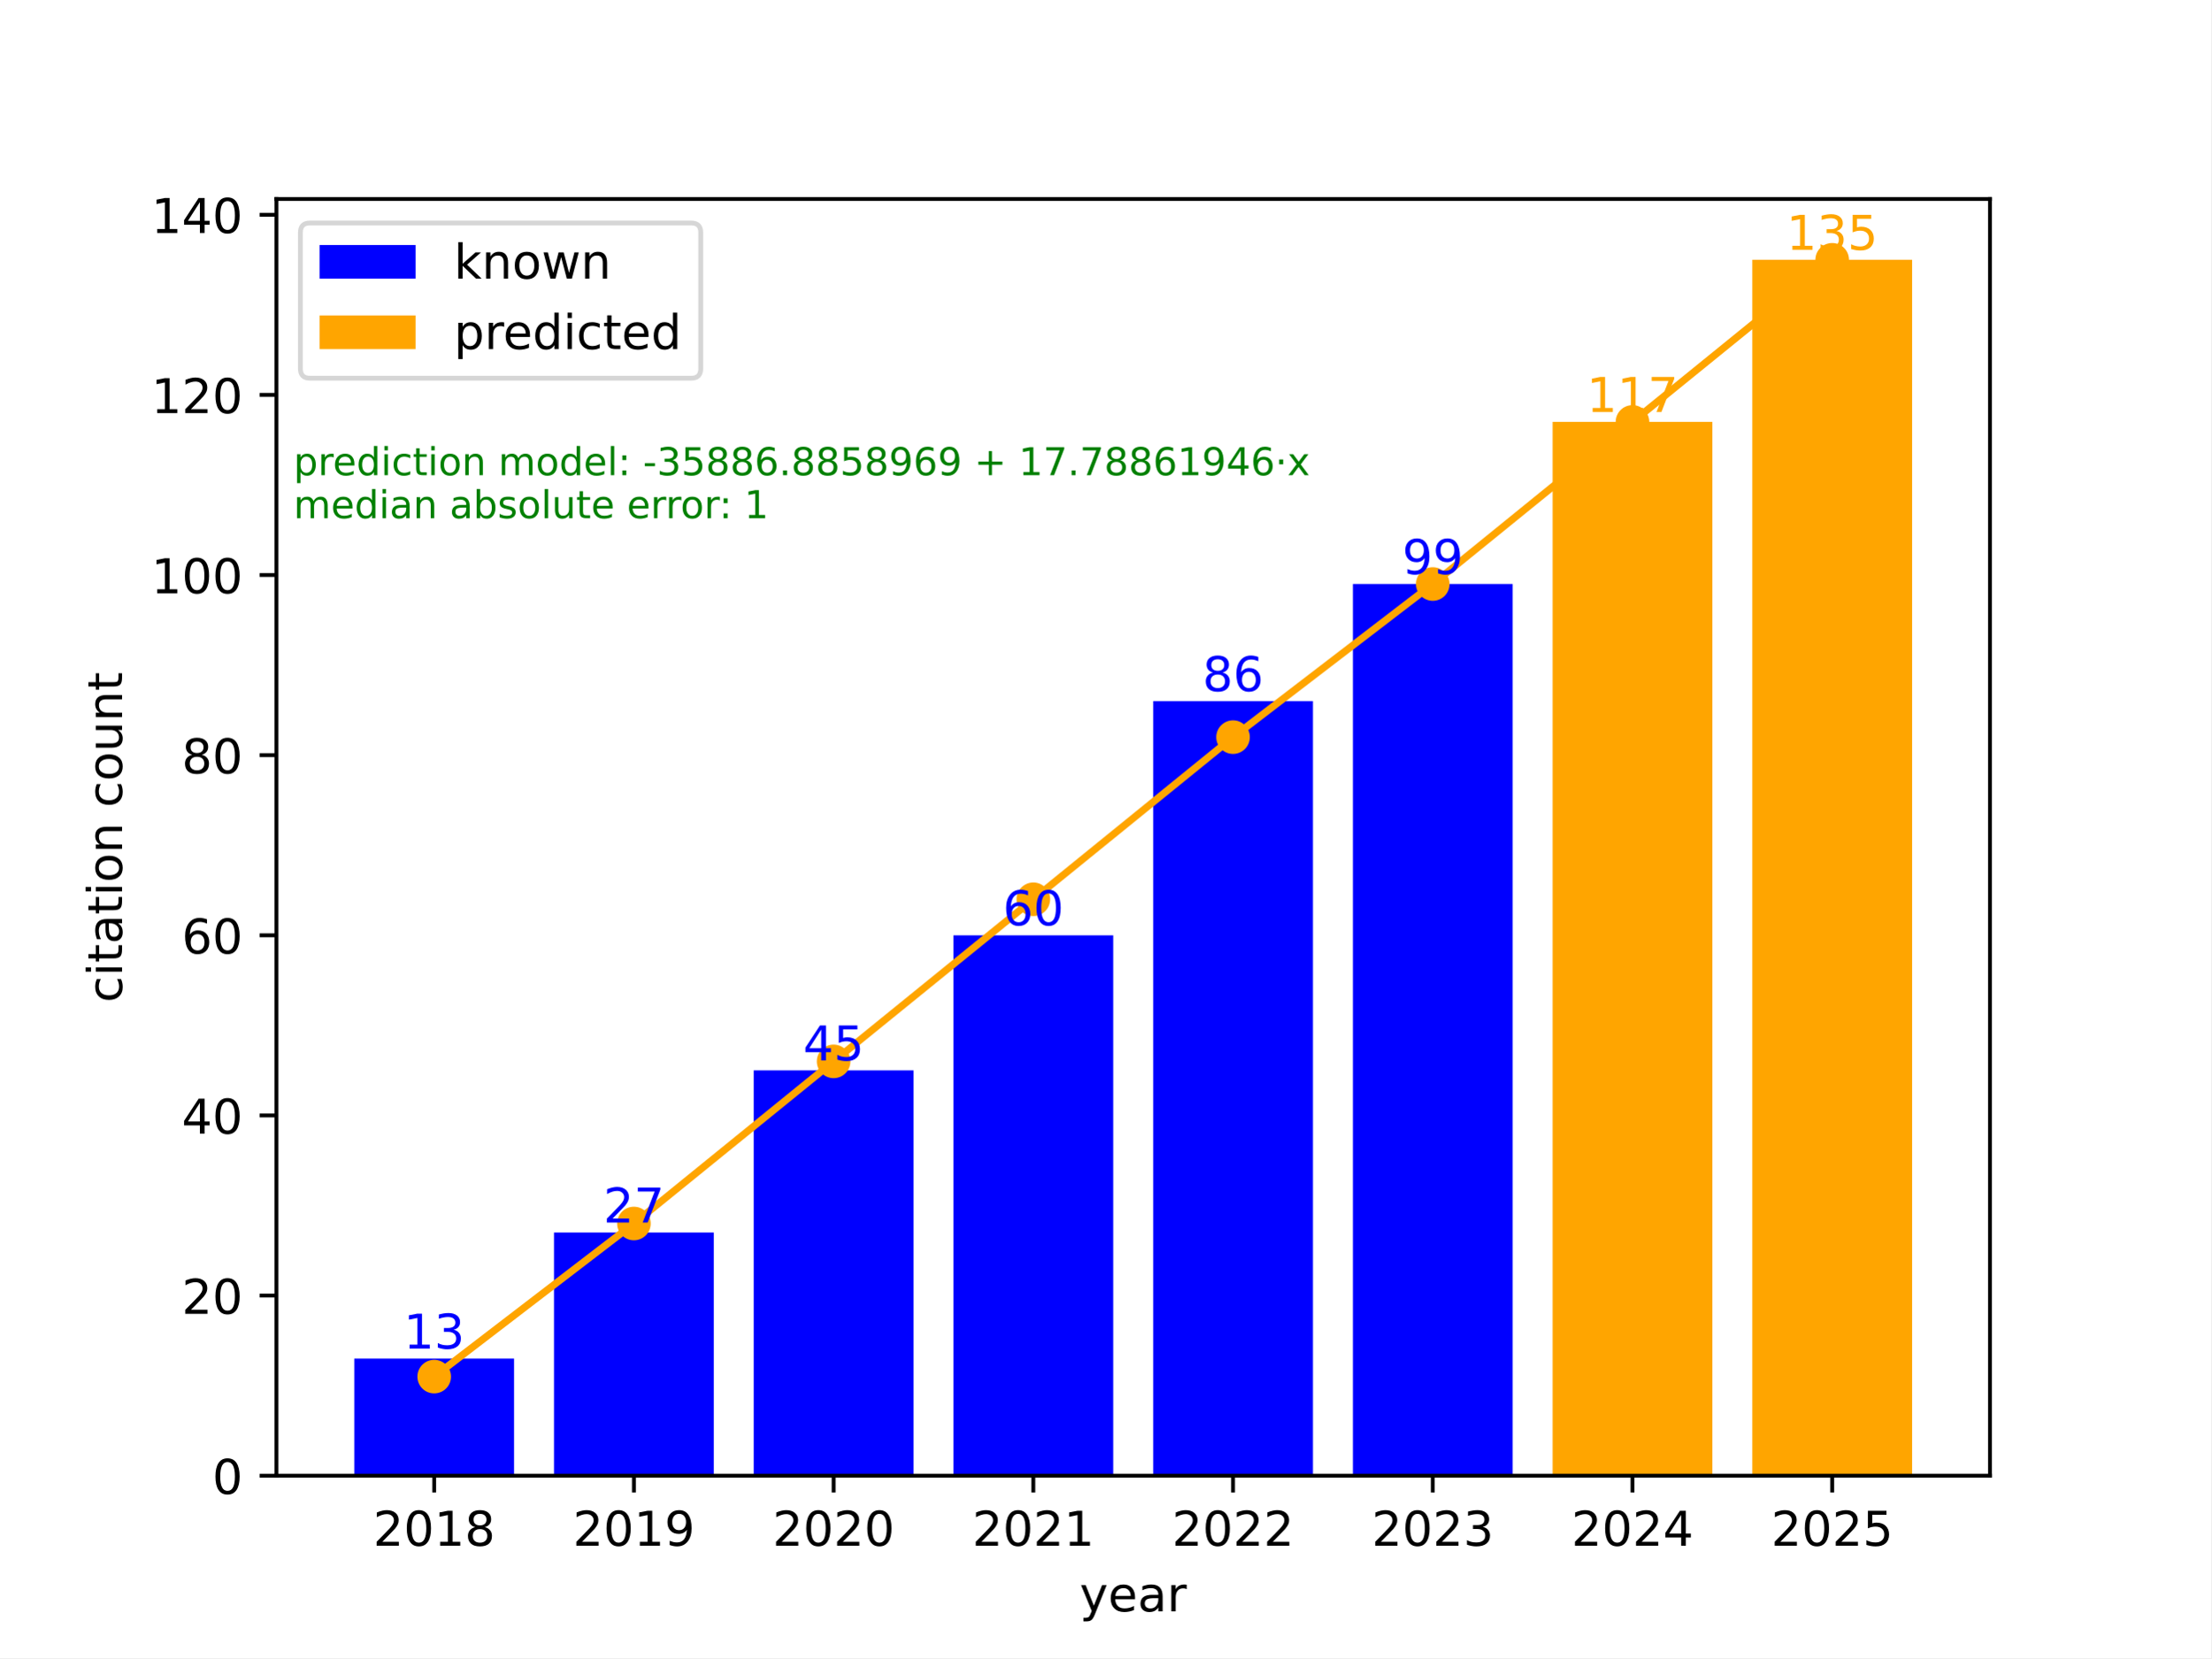
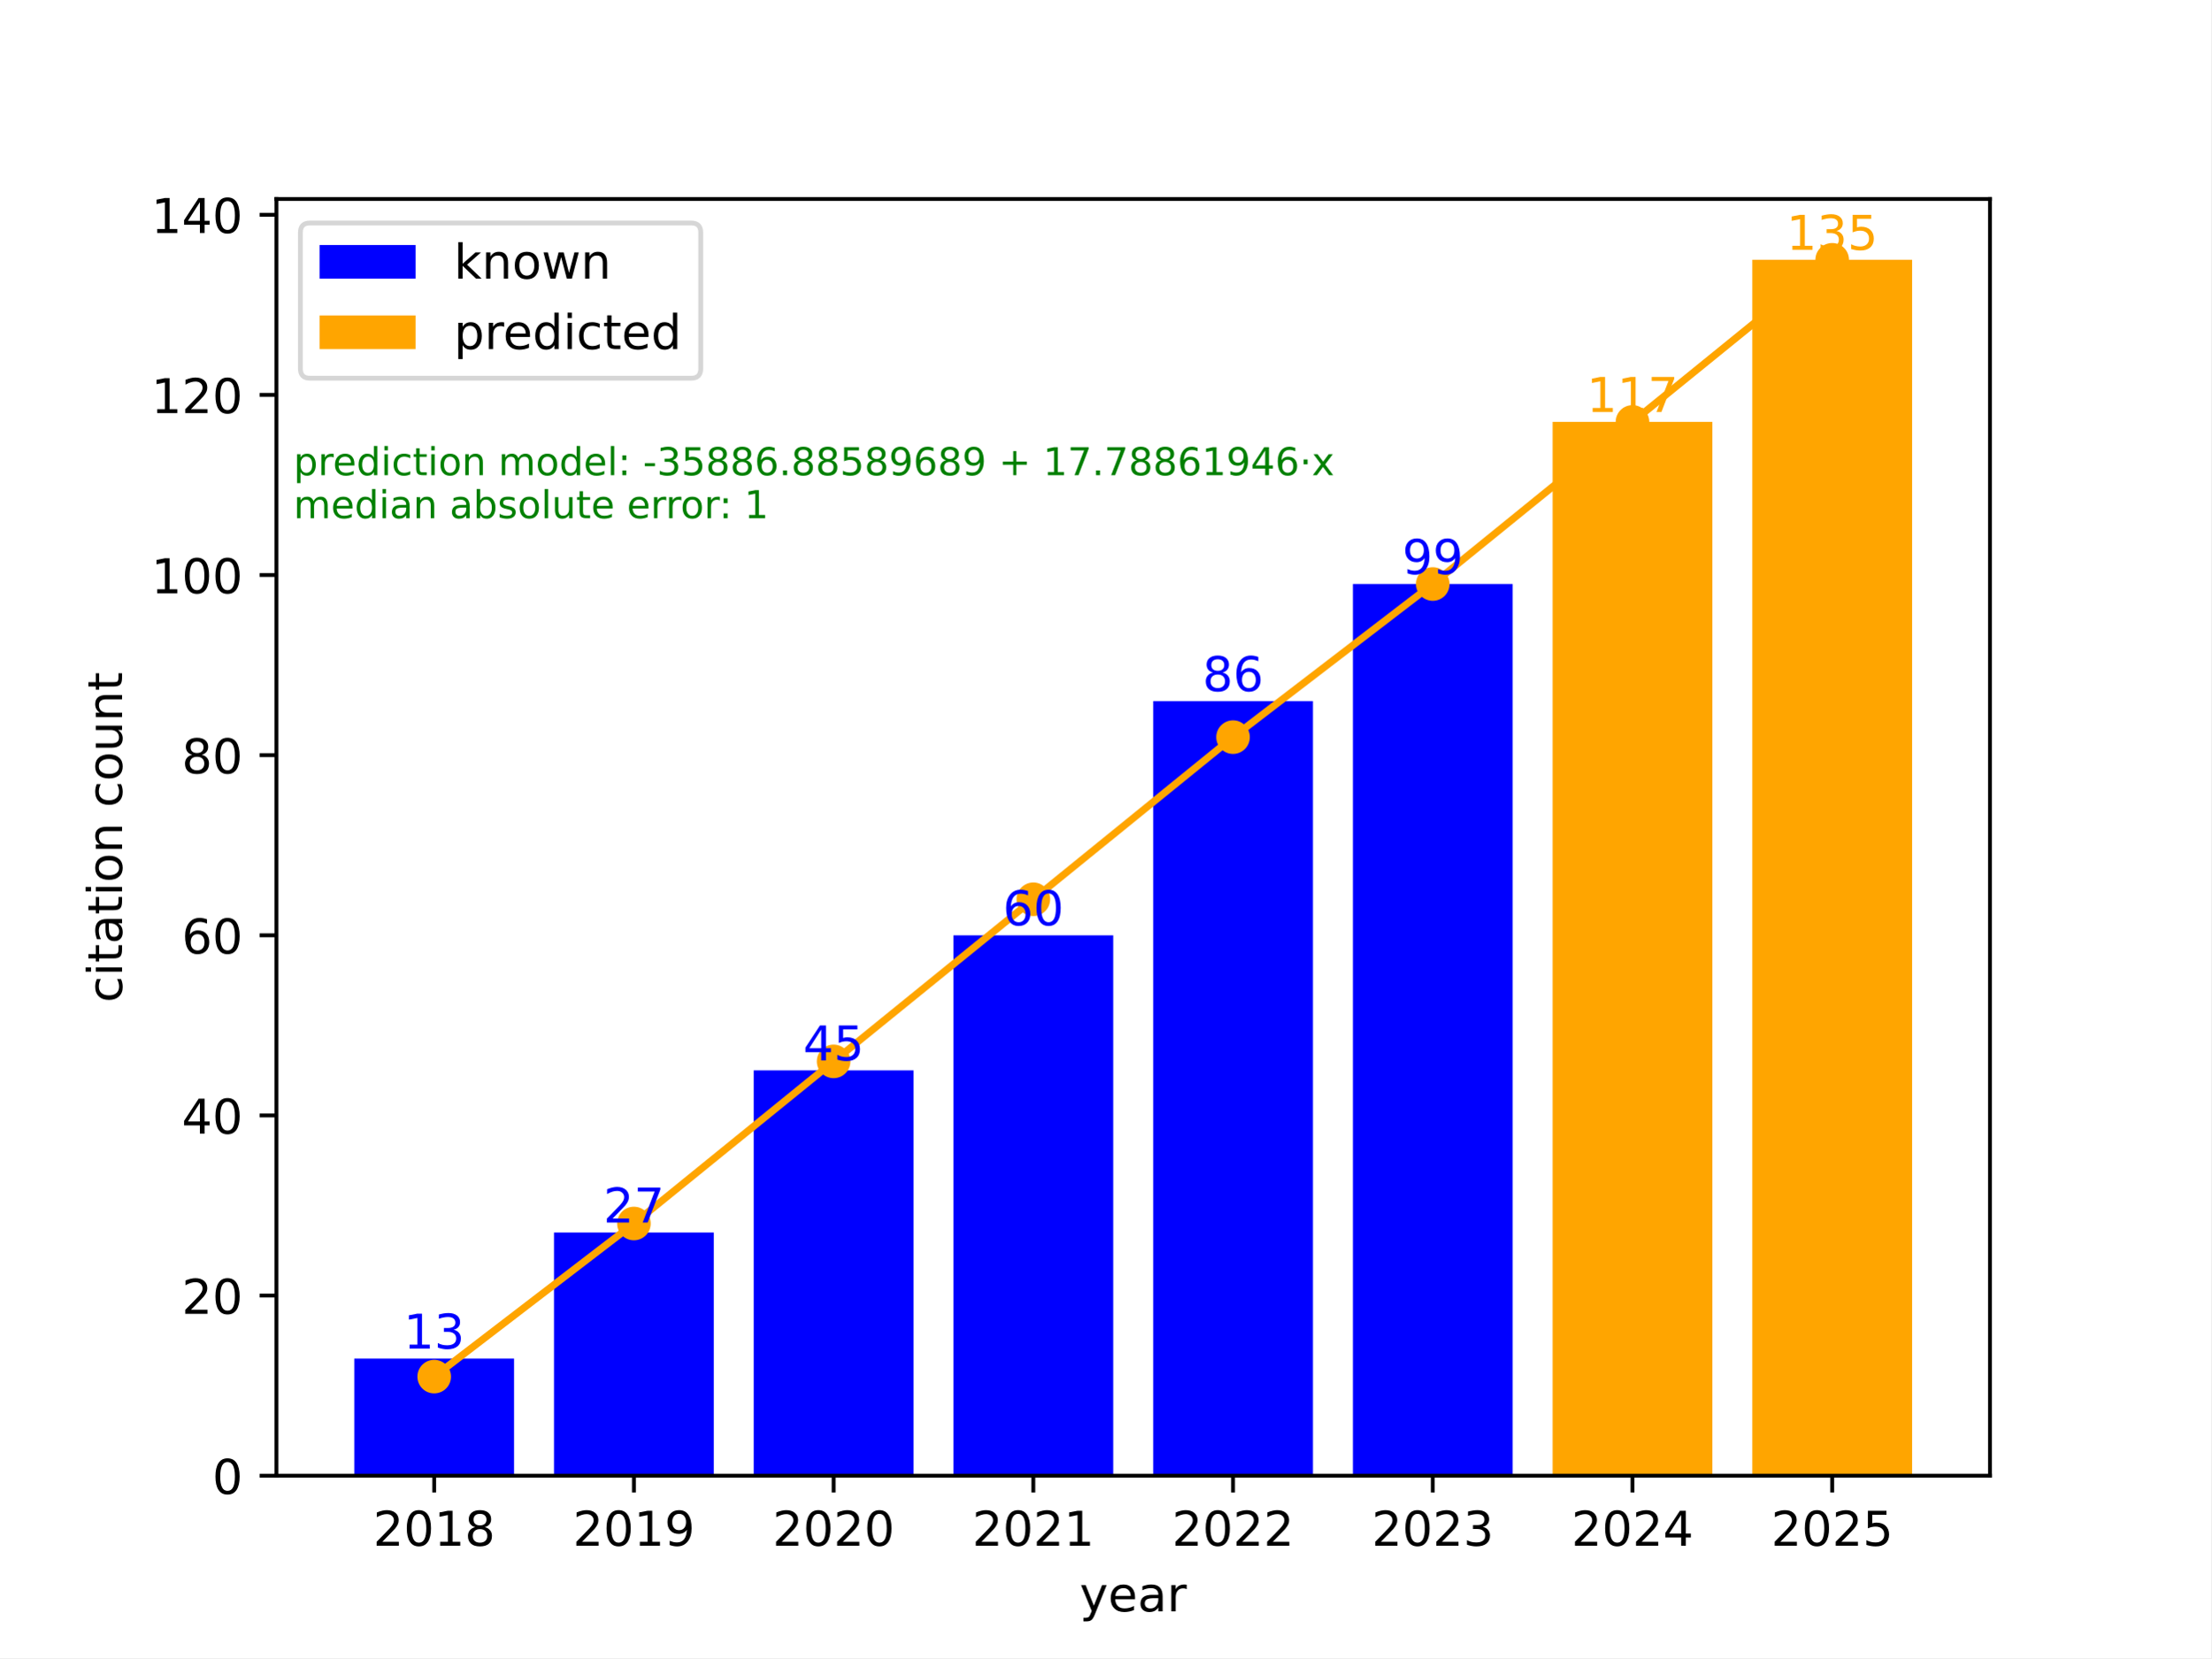
<svg xmlns="http://www.w3.org/2000/svg" xmlns:xlink="http://www.w3.org/1999/xlink" width="460.8pt" height="345.6pt" viewBox="0 0 460.8 345.6" version="1.1">
  <defs>
    <style type="text/css">*{stroke-linejoin: round; stroke-linecap: butt}</style>
  </defs>
  <g id="figure_1">
    <g id="patch_1">
      <path d="M 0 345.6  L 460.8 345.6  L 460.8 0  L 0 0  z " style="fill: #ffffff" />
    </g>
    <g id="axes_1">
      <g id="patch_2">
        <path d="M 57.6 307.584  L 414.72 307.584  L 414.72 41.472  L 57.6 41.472  z " style="fill: #ffffff" />
      </g>
      <g id="patch_3">
-         <path d="M 73.833 307.584  L 107.131 307.584  L 107.131 283.179  L 73.833 283.179  z " clip-path="url(#pc1437ecf73)" style="fill: #0000ff" />
+         <path d="M 73.833 307.584  L 107.131 307.584  L 107.131 283.179  L 73.833 283.179  z " clip-path="url(#p3127edd477)" style="fill: #0000ff" />
      </g>
      <g id="patch_4">
-         <path d="M 115.455 307.584  L 148.753 307.584  L 148.753 256.896  L 115.455 256.896  z " clip-path="url(#pc1437ecf73)" style="fill: #0000ff" />
+         <path d="M 115.455 307.584  L 148.753 307.584  L 148.753 256.896  L 115.455 256.896  z " clip-path="url(#p3127edd477)" style="fill: #0000ff" />
      </g>
      <g id="patch_5">
-         <path d="M 157.077 307.584  L 190.375 307.584  L 190.375 223.104  L 157.077 223.104  z " clip-path="url(#pc1437ecf73)" style="fill: #0000ff" />
+         <path d="M 157.077 307.584  L 190.375 307.584  L 190.375 223.104  L 157.077 223.104  z " clip-path="url(#p3127edd477)" style="fill: #0000ff" />
      </g>
      <g id="patch_6">
-         <path d="M 198.7 307.584  L 231.998 307.584  L 231.998 194.944  L 198.7 194.944  z " clip-path="url(#pc1437ecf73)" style="fill: #0000ff" />
+         <path d="M 198.7 307.584  L 231.998 307.584  L 231.998 194.944  L 198.7 194.944  z " clip-path="url(#p3127edd477)" style="fill: #0000ff" />
      </g>
      <g id="patch_7">
-         <path d="M 240.322 307.584  L 273.62 307.584  L 273.62 146.133  L 240.322 146.133  z " clip-path="url(#pc1437ecf73)" style="fill: #0000ff" />
+         <path d="M 240.322 307.584  L 273.62 307.584  L 273.62 146.133  L 240.322 146.133  z " clip-path="url(#p3127edd477)" style="fill: #0000ff" />
      </g>
      <g id="patch_8">
-         <path d="M 281.945 307.584  L 315.243 307.584  L 315.243 121.728  L 281.945 121.728  z " clip-path="url(#pc1437ecf73)" style="fill: #0000ff" />
+         <path d="M 281.945 307.584  L 315.243 307.584  L 315.243 121.728  L 281.945 121.728  z " clip-path="url(#p3127edd477)" style="fill: #0000ff" />
      </g>
      <g id="patch_9">
-         <path d="M 323.567 307.584  L 356.865 307.584  L 356.865 87.936  L 323.567 87.936  z " clip-path="url(#pc1437ecf73)" style="fill: #ffa500" />
+         <path d="M 323.567 307.584  L 356.865 307.584  L 356.865 87.936  L 323.567 87.936  z " clip-path="url(#p3127edd477)" style="fill: #ffa500" />
      </g>
      <g id="patch_10">
-         <path d="M 365.189 307.584  L 398.487 307.584  L 398.487 54.144  L 365.189 54.144  z " clip-path="url(#pc1437ecf73)" style="fill: #ffa500" />
+         <path d="M 365.189 307.584  L 398.487 307.584  L 398.487 54.144  L 365.189 54.144  z " clip-path="url(#p3127edd477)" style="fill: #ffa500" />
      </g>
      <g id="PathCollection_1">
        <defs>
-           <path id="mc1bac08d4f" d="M 0 3  C 0.796 3 1.559 2.684 2.121 2.121  C 2.684 1.559 3 0.796 3 0  C 3 -0.796 2.684 -1.559 2.121 -2.121  C 1.559 -2.684 0.796 -3 0 -3  C -0.796 -3 -1.559 -2.684 -2.121 -2.121  C -2.684 -1.559 -3 -0.796 -3 0  C -3 0.796 -2.684 1.559 -2.121 2.121  C -1.559 2.684 -0.796 3 0 3  z " style="stroke: #ffa500" />
+           <path id="mc8c88e2c5f" d="M 0 3  C 0.796 3 1.559 2.684 2.121 2.121  C 2.684 1.559 3 0.796 3 0  C 3 -0.796 2.684 -1.559 2.121 -2.121  C 1.559 -2.684 0.796 -3 0 -3  C -0.796 -3 -1.559 -2.684 -2.121 -2.121  C -2.684 -1.559 -3 -0.796 -3 0  C -3 0.796 -2.684 1.559 -2.121 2.121  C -1.559 2.684 -0.796 3 0 3  z " style="stroke: #ffa500" />
        </defs>
-         <g clip-path="url(#pc1437ecf73)">
-           <use xlink:href="#mc1bac08d4f" x="90.482" y="286.933" style="fill: #ffa500; stroke: #ffa500" />
-           <use xlink:href="#mc1bac08d4f" x="132.104" y="255.019" style="fill: #ffa500; stroke: #ffa500" />
-           <use xlink:href="#mc1bac08d4f" x="173.726" y="221.227" style="fill: #ffa500; stroke: #ffa500" />
-           <use xlink:href="#mc1bac08d4f" x="215.349" y="187.435" style="fill: #ffa500; stroke: #ffa500" />
-           <use xlink:href="#mc1bac08d4f" x="256.971" y="153.643" style="fill: #ffa500; stroke: #ffa500" />
-           <use xlink:href="#mc1bac08d4f" x="298.594" y="121.728" style="fill: #ffa500; stroke: #ffa500" />
-           <use xlink:href="#mc1bac08d4f" x="340.216" y="87.936" style="fill: #ffa500; stroke: #ffa500" />
-           <use xlink:href="#mc1bac08d4f" x="381.838" y="54.144" style="fill: #ffa500; stroke: #ffa500" />
+         <g clip-path="url(#p3127edd477)">
+           <use xlink:href="#mc8c88e2c5f" x="90.482" y="286.933" style="fill: #ffa500; stroke: #ffa500" />
+           <use xlink:href="#mc8c88e2c5f" x="132.104" y="255.019" style="fill: #ffa500; stroke: #ffa500" />
+           <use xlink:href="#mc8c88e2c5f" x="173.726" y="221.227" style="fill: #ffa500; stroke: #ffa500" />
+           <use xlink:href="#mc8c88e2c5f" x="215.349" y="187.435" style="fill: #ffa500; stroke: #ffa500" />
+           <use xlink:href="#mc8c88e2c5f" x="256.971" y="153.643" style="fill: #ffa500; stroke: #ffa500" />
+           <use xlink:href="#mc8c88e2c5f" x="298.594" y="121.728" style="fill: #ffa500; stroke: #ffa500" />
+           <use xlink:href="#mc8c88e2c5f" x="340.216" y="87.936" style="fill: #ffa500; stroke: #ffa500" />
+           <use xlink:href="#mc8c88e2c5f" x="381.838" y="54.144" style="fill: #ffa500; stroke: #ffa500" />
        </g>
      </g>
      <g id="matplotlib.axis_1">
        <g id="xtick_1">
          <g id="line2d_1">
            <defs>
-               <path id="m3c9d5cdc3a" d="M 0 0  L 0 3.5  " style="stroke: #000000; stroke-width: 0.8" />
+               <path id="m59a8bdd8d1" d="M 0 0  L 0 3.5  " style="stroke: #000000; stroke-width: 0.8" />
            </defs>
            <g>
-               <use xlink:href="#m3c9d5cdc3a" x="90.482" y="307.584" style="stroke: #000000; stroke-width: 0.8" />
+               <use xlink:href="#m59a8bdd8d1" x="90.482" y="307.584" style="stroke: #000000; stroke-width: 0.8" />
            </g>
          </g>
          <g id="text_1">
            <g transform="translate(77.75668 322.1824) scale(0.1 -0.1)">
              <defs>
                <path id="DejaVuSans-32" d="M 1228 531  L 3431 531  L 3431 0  L 469 0  L 469 531  Q 828 903 1448 1529  Q 2069 2156 2228 2338  Q 2531 2678 2651 2914  Q 2772 3150 2772 3378  Q 2772 3750 2511 3984  Q 2250 4219 1831 4219  Q 1534 4219 1204 4116  Q 875 4013 500 3803  L 500 4441  Q 881 4594 1212 4672  Q 1544 4750 1819 4750  Q 2544 4750 2975 4387  Q 3406 4025 3406 3419  Q 3406 3131 3298 2873  Q 3191 2616 2906 2266  Q 2828 2175 2409 1742  Q 1991 1309 1228 531  z " transform="scale(0.015625)" />
                <path id="DejaVuSans-30" d="M 2034 4250  Q 1547 4250 1301 3770  Q 1056 3291 1056 2328  Q 1056 1369 1301 889  Q 1547 409 2034 409  Q 2525 409 2770 889  Q 3016 1369 3016 2328  Q 3016 3291 2770 3770  Q 2525 4250 2034 4250  z M 2034 4750  Q 2819 4750 3233 4129  Q 3647 3509 3647 2328  Q 3647 1150 3233 529  Q 2819 -91 2034 -91  Q 1250 -91 836 529  Q 422 1150 422 2328  Q 422 3509 836 4129  Q 1250 4750 2034 4750  z " transform="scale(0.015625)" />
                <path id="DejaVuSans-31" d="M 794 531  L 1825 531  L 1825 4091  L 703 3866  L 703 4441  L 1819 4666  L 2450 4666  L 2450 531  L 3481 531  L 3481 0  L 794 0  L 794 531  z " transform="scale(0.015625)" />
                <path id="DejaVuSans-38" d="M 2034 2216  Q 1584 2216 1326 1975  Q 1069 1734 1069 1313  Q 1069 891 1326 650  Q 1584 409 2034 409  Q 2484 409 2743 651  Q 3003 894 3003 1313  Q 3003 1734 2745 1975  Q 2488 2216 2034 2216  z M 1403 2484  Q 997 2584 770 2862  Q 544 3141 544 3541  Q 544 4100 942 4425  Q 1341 4750 2034 4750  Q 2731 4750 3128 4425  Q 3525 4100 3525 3541  Q 3525 3141 3298 2862  Q 3072 2584 2669 2484  Q 3125 2378 3379 2068  Q 3634 1759 3634 1313  Q 3634 634 3220 271  Q 2806 -91 2034 -91  Q 1263 -91 848 271  Q 434 634 434 1313  Q 434 1759 690 2068  Q 947 2378 1403 2484  z M 1172 3481  Q 1172 3119 1398 2916  Q 1625 2713 2034 2713  Q 2441 2713 2670 2916  Q 2900 3119 2900 3481  Q 2900 3844 2670 4047  Q 2441 4250 2034 4250  Q 1625 4250 1398 4047  Q 1172 3844 1172 3481  z " transform="scale(0.015625)" />
              </defs>
              <use xlink:href="#DejaVuSans-32" />
              <use xlink:href="#DejaVuSans-30" x="63.623" />
              <use xlink:href="#DejaVuSans-31" x="127.246" />
              <use xlink:href="#DejaVuSans-38" x="190.869" />
            </g>
          </g>
        </g>
        <g id="xtick_2">
          <g id="line2d_2">
            <g>
-               <use xlink:href="#m3c9d5cdc3a" x="132.104" y="307.584" style="stroke: #000000; stroke-width: 0.8" />
+               <use xlink:href="#m59a8bdd8d1" x="132.104" y="307.584" style="stroke: #000000; stroke-width: 0.8" />
            </g>
          </g>
          <g id="text_2">
            <g transform="translate(119.3791 322.1824) scale(0.1 -0.1)">
              <defs>
                <path id="DejaVuSans-39" d="M 703 97  L 703 672  Q 941 559 1184 500  Q 1428 441 1663 441  Q 2288 441 2617 861  Q 2947 1281 2994 2138  Q 2813 1869 2534 1725  Q 2256 1581 1919 1581  Q 1219 1581 811 2004  Q 403 2428 403 3163  Q 403 3881 828 4315  Q 1253 4750 1959 4750  Q 2769 4750 3195 4129  Q 3622 3509 3622 2328  Q 3622 1225 3098 567  Q 2575 -91 1691 -91  Q 1453 -91 1209 -44  Q 966 3 703 97  z M 1959 2075  Q 2384 2075 2632 2365  Q 2881 2656 2881 3163  Q 2881 3666 2632 3958  Q 2384 4250 1959 4250  Q 1534 4250 1286 3958  Q 1038 3666 1038 3163  Q 1038 2656 1286 2365  Q 1534 2075 1959 2075  z " transform="scale(0.015625)" />
              </defs>
              <use xlink:href="#DejaVuSans-32" />
              <use xlink:href="#DejaVuSans-30" x="63.623" />
              <use xlink:href="#DejaVuSans-31" x="127.246" />
              <use xlink:href="#DejaVuSans-39" x="190.869" />
            </g>
          </g>
        </g>
        <g id="xtick_3">
          <g id="line2d_3">
            <g>
-               <use xlink:href="#m3c9d5cdc3a" x="173.726" y="307.584" style="stroke: #000000; stroke-width: 0.8" />
+               <use xlink:href="#m59a8bdd8d1" x="173.726" y="307.584" style="stroke: #000000; stroke-width: 0.8" />
            </g>
          </g>
          <g id="text_3">
            <g transform="translate(161.0014 322.1824) scale(0.1 -0.1)">
              <use xlink:href="#DejaVuSans-32" />
              <use xlink:href="#DejaVuSans-30" x="63.623" />
              <use xlink:href="#DejaVuSans-32" x="127.246" />
              <use xlink:href="#DejaVuSans-30" x="190.869" />
            </g>
          </g>
        </g>
        <g id="xtick_4">
          <g id="line2d_4">
            <g>
-               <use xlink:href="#m3c9d5cdc3a" x="215.349" y="307.584" style="stroke: #000000; stroke-width: 0.8" />
+               <use xlink:href="#m59a8bdd8d1" x="215.349" y="307.584" style="stroke: #000000; stroke-width: 0.8" />
            </g>
          </g>
          <g id="text_4">
            <g transform="translate(202.6238 322.1824) scale(0.1 -0.1)">
              <use xlink:href="#DejaVuSans-32" />
              <use xlink:href="#DejaVuSans-30" x="63.623" />
              <use xlink:href="#DejaVuSans-32" x="127.246" />
              <use xlink:href="#DejaVuSans-31" x="190.869" />
            </g>
          </g>
        </g>
        <g id="xtick_5">
          <g id="line2d_5">
            <g>
-               <use xlink:href="#m3c9d5cdc3a" x="256.971" y="307.584" style="stroke: #000000; stroke-width: 0.8" />
+               <use xlink:href="#m59a8bdd8d1" x="256.971" y="307.584" style="stroke: #000000; stroke-width: 0.8" />
            </g>
          </g>
          <g id="text_5">
            <g transform="translate(244.2462 322.1824) scale(0.1 -0.1)">
              <use xlink:href="#DejaVuSans-32" />
              <use xlink:href="#DejaVuSans-30" x="63.623" />
              <use xlink:href="#DejaVuSans-32" x="127.246" />
              <use xlink:href="#DejaVuSans-32" x="190.869" />
            </g>
          </g>
        </g>
        <g id="xtick_6">
          <g id="line2d_6">
            <g>
-               <use xlink:href="#m3c9d5cdc3a" x="298.594" y="307.584" style="stroke: #000000; stroke-width: 0.8" />
+               <use xlink:href="#m59a8bdd8d1" x="298.594" y="307.584" style="stroke: #000000; stroke-width: 0.8" />
            </g>
          </g>
          <g id="text_6">
            <g transform="translate(285.8686 322.1824) scale(0.1 -0.1)">
              <defs>
                <path id="DejaVuSans-33" d="M 2597 2516  Q 3050 2419 3304 2112  Q 3559 1806 3559 1356  Q 3559 666 3084 287  Q 2609 -91 1734 -91  Q 1441 -91 1130 -33  Q 819 25 488 141  L 488 750  Q 750 597 1062 519  Q 1375 441 1716 441  Q 2309 441 2620 675  Q 2931 909 2931 1356  Q 2931 1769 2642 2001  Q 2353 2234 1838 2234  L 1294 2234  L 1294 2753  L 1863 2753  Q 2328 2753 2575 2939  Q 2822 3125 2822 3475  Q 2822 3834 2567 4026  Q 2313 4219 1838 4219  Q 1578 4219 1281 4162  Q 984 4106 628 3988  L 628 4550  Q 988 4650 1302 4700  Q 1616 4750 1894 4750  Q 2613 4750 3031 4423  Q 3450 4097 3450 3541  Q 3450 3153 3228 2886  Q 3006 2619 2597 2516  z " transform="scale(0.015625)" />
              </defs>
              <use xlink:href="#DejaVuSans-32" />
              <use xlink:href="#DejaVuSans-30" x="63.623" />
              <use xlink:href="#DejaVuSans-32" x="127.246" />
              <use xlink:href="#DejaVuSans-33" x="190.869" />
            </g>
          </g>
        </g>
        <g id="xtick_7">
          <g id="line2d_7">
            <g>
-               <use xlink:href="#m3c9d5cdc3a" x="340.216" y="307.584" style="stroke: #000000; stroke-width: 0.8" />
+               <use xlink:href="#m59a8bdd8d1" x="340.216" y="307.584" style="stroke: #000000; stroke-width: 0.8" />
            </g>
          </g>
          <g id="text_7">
            <g transform="translate(327.4909 322.1824) scale(0.1 -0.1)">
              <defs>
                <path id="DejaVuSans-34" d="M 2419 4116  L 825 1625  L 2419 1625  L 2419 4116  z M 2253 4666  L 3047 4666  L 3047 1625  L 3713 1625  L 3713 1100  L 3047 1100  L 3047 0  L 2419 0  L 2419 1100  L 313 1100  L 313 1709  L 2253 4666  z " transform="scale(0.015625)" />
              </defs>
              <use xlink:href="#DejaVuSans-32" />
              <use xlink:href="#DejaVuSans-30" x="63.623" />
              <use xlink:href="#DejaVuSans-32" x="127.246" />
              <use xlink:href="#DejaVuSans-34" x="190.869" />
            </g>
          </g>
        </g>
        <g id="xtick_8">
          <g id="line2d_8">
            <g>
-               <use xlink:href="#m3c9d5cdc3a" x="381.838" y="307.584" style="stroke: #000000; stroke-width: 0.8" />
+               <use xlink:href="#m59a8bdd8d1" x="381.838" y="307.584" style="stroke: #000000; stroke-width: 0.8" />
            </g>
          </g>
          <g id="text_8">
            <g transform="translate(369.1133 322.1824) scale(0.1 -0.1)">
              <defs>
                <path id="DejaVuSans-35" d="M 691 4666  L 3169 4666  L 3169 4134  L 1269 4134  L 1269 2991  Q 1406 3038 1543 3061  Q 1681 3084 1819 3084  Q 2600 3084 3056 2656  Q 3513 2228 3513 1497  Q 3513 744 3044 326  Q 2575 -91 1722 -91  Q 1428 -91 1123 -41  Q 819 9 494 109  L 494 744  Q 775 591 1075 516  Q 1375 441 1709 441  Q 2250 441 2565 725  Q 2881 1009 2881 1497  Q 2881 1984 2565 2268  Q 2250 2553 1709 2553  Q 1456 2553 1204 2497  Q 953 2441 691 2322  L 691 4666  z " transform="scale(0.015625)" />
              </defs>
              <use xlink:href="#DejaVuSans-32" />
              <use xlink:href="#DejaVuSans-30" x="63.623" />
              <use xlink:href="#DejaVuSans-32" x="127.246" />
              <use xlink:href="#DejaVuSans-35" x="190.869" />
            </g>
          </g>
        </g>
        <g id="text_9">
          <g transform="translate(225.0045 335.8606) scale(0.1 -0.1)">
            <defs>
              <path id="DejaVuSans-79" d="M 2059 -325  Q 1816 -950 1584 -1140  Q 1353 -1331 966 -1331  L 506 -1331  L 506 -850  L 844 -850  Q 1081 -850 1212 -737  Q 1344 -625 1503 -206  L 1606 56  L 191 3500  L 800 3500  L 1894 763  L 2988 3500  L 3597 3500  L 2059 -325  z " transform="scale(0.015625)" />
              <path id="DejaVuSans-65" d="M 3597 1894  L 3597 1613  L 953 1613  Q 991 1019 1311 708  Q 1631 397 2203 397  Q 2534 397 2845 478  Q 3156 559 3463 722  L 3463 178  Q 3153 47 2828 -22  Q 2503 -91 2169 -91  Q 1331 -91 842 396  Q 353 884 353 1716  Q 353 2575 817 3079  Q 1281 3584 2069 3584  Q 2775 3584 3186 3129  Q 3597 2675 3597 1894  z M 3022 2063  Q 3016 2534 2758 2815  Q 2500 3097 2075 3097  Q 1594 3097 1305 2825  Q 1016 2553 972 2059  L 3022 2063  z " transform="scale(0.015625)" />
              <path id="DejaVuSans-61" d="M 2194 1759  Q 1497 1759 1228 1600  Q 959 1441 959 1056  Q 959 750 1161 570  Q 1363 391 1709 391  Q 2188 391 2477 730  Q 2766 1069 2766 1631  L 2766 1759  L 2194 1759  z M 3341 1997  L 3341 0  L 2766 0  L 2766 531  Q 2569 213 2275 61  Q 1981 -91 1556 -91  Q 1019 -91 701 211  Q 384 513 384 1019  Q 384 1609 779 1909  Q 1175 2209 1959 2209  L 2766 2209  L 2766 2266  Q 2766 2663 2505 2880  Q 2244 3097 1772 3097  Q 1472 3097 1187 3025  Q 903 2953 641 2809  L 641 3341  Q 956 3463 1253 3523  Q 1550 3584 1831 3584  Q 2591 3584 2966 3190  Q 3341 2797 3341 1997  z " transform="scale(0.015625)" />
              <path id="DejaVuSans-72" d="M 2631 2963  Q 2534 3019 2420 3045  Q 2306 3072 2169 3072  Q 1681 3072 1420 2755  Q 1159 2438 1159 1844  L 1159 0  L 581 0  L 581 3500  L 1159 3500  L 1159 2956  Q 1341 3275 1631 3429  Q 1922 3584 2338 3584  Q 2397 3584 2469 3576  Q 2541 3569 2628 3553  L 2631 2963  z " transform="scale(0.015625)" />
            </defs>
            <use xlink:href="#DejaVuSans-79" />
            <use xlink:href="#DejaVuSans-65" x="59.18" />
            <use xlink:href="#DejaVuSans-61" x="120.703" />
            <use xlink:href="#DejaVuSans-72" x="181.982" />
          </g>
        </g>
      </g>
      <g id="matplotlib.axis_2">
        <g id="ytick_1">
          <g id="line2d_9">
            <defs>
-               <path id="m97560d9314" d="M 0 0  L -3.5 0  " style="stroke: #000000; stroke-width: 0.8" />
+               <path id="m92a9b4ff03" d="M 0 0  L -3.5 0  " style="stroke: #000000; stroke-width: 0.8" />
            </defs>
            <g>
-               <use xlink:href="#m97560d9314" x="57.6" y="307.584" style="stroke: #000000; stroke-width: 0.8" />
+               <use xlink:href="#m92a9b4ff03" x="57.6" y="307.584" style="stroke: #000000; stroke-width: 0.8" />
            </g>
          </g>
          <g id="text_10">
            <g transform="translate(44.2375 311.3832) scale(0.1 -0.1)">
              <use xlink:href="#DejaVuSans-30" />
            </g>
          </g>
        </g>
        <g id="ytick_2">
          <g id="line2d_10">
            <g>
-               <use xlink:href="#m97560d9314" x="57.6" y="270.037" style="stroke: #000000; stroke-width: 0.8" />
+               <use xlink:href="#m92a9b4ff03" x="57.6" y="270.037" style="stroke: #000000; stroke-width: 0.8" />
            </g>
          </g>
          <g id="text_11">
            <g transform="translate(37.875 273.8366) scale(0.1 -0.1)">
              <use xlink:href="#DejaVuSans-32" />
              <use xlink:href="#DejaVuSans-30" x="63.623" />
            </g>
          </g>
        </g>
        <g id="ytick_3">
          <g id="line2d_11">
            <g>
-               <use xlink:href="#m97560d9314" x="57.6" y="232.491" style="stroke: #000000; stroke-width: 0.8" />
+               <use xlink:href="#m92a9b4ff03" x="57.6" y="232.491" style="stroke: #000000; stroke-width: 0.8" />
            </g>
          </g>
          <g id="text_12">
            <g transform="translate(37.875 236.2899) scale(0.1 -0.1)">
              <use xlink:href="#DejaVuSans-34" />
              <use xlink:href="#DejaVuSans-30" x="63.623" />
            </g>
          </g>
        </g>
        <g id="ytick_4">
          <g id="line2d_12">
            <g>
-               <use xlink:href="#m97560d9314" x="57.6" y="194.944" style="stroke: #000000; stroke-width: 0.8" />
+               <use xlink:href="#m92a9b4ff03" x="57.6" y="194.944" style="stroke: #000000; stroke-width: 0.8" />
            </g>
          </g>
          <g id="text_13">
            <g transform="translate(37.875 198.7432) scale(0.1 -0.1)">
              <defs>
                <path id="DejaVuSans-36" d="M 2113 2584  Q 1688 2584 1439 2293  Q 1191 2003 1191 1497  Q 1191 994 1439 701  Q 1688 409 2113 409  Q 2538 409 2786 701  Q 3034 994 3034 1497  Q 3034 2003 2786 2293  Q 2538 2584 2113 2584  z M 3366 4563  L 3366 3988  Q 3128 4100 2886 4159  Q 2644 4219 2406 4219  Q 1781 4219 1451 3797  Q 1122 3375 1075 2522  Q 1259 2794 1537 2939  Q 1816 3084 2150 3084  Q 2853 3084 3261 2657  Q 3669 2231 3669 1497  Q 3669 778 3244 343  Q 2819 -91 2113 -91  Q 1303 -91 875 529  Q 447 1150 447 2328  Q 447 3434 972 4092  Q 1497 4750 2381 4750  Q 2619 4750 2861 4703  Q 3103 4656 3366 4563  z " transform="scale(0.015625)" />
              </defs>
              <use xlink:href="#DejaVuSans-36" />
              <use xlink:href="#DejaVuSans-30" x="63.623" />
            </g>
          </g>
        </g>
        <g id="ytick_5">
          <g id="line2d_13">
            <g>
-               <use xlink:href="#m97560d9314" x="57.6" y="157.397" style="stroke: #000000; stroke-width: 0.8" />
+               <use xlink:href="#m92a9b4ff03" x="57.6" y="157.397" style="stroke: #000000; stroke-width: 0.8" />
            </g>
          </g>
          <g id="text_14">
            <g transform="translate(37.875 161.1966) scale(0.1 -0.1)">
              <use xlink:href="#DejaVuSans-38" />
              <use xlink:href="#DejaVuSans-30" x="63.623" />
            </g>
          </g>
        </g>
        <g id="ytick_6">
          <g id="line2d_14">
            <g>
-               <use xlink:href="#m97560d9314" x="57.6" y="119.851" style="stroke: #000000; stroke-width: 0.8" />
+               <use xlink:href="#m92a9b4ff03" x="57.6" y="119.851" style="stroke: #000000; stroke-width: 0.8" />
            </g>
          </g>
          <g id="text_15">
            <g transform="translate(31.5125 123.6499) scale(0.1 -0.1)">
              <use xlink:href="#DejaVuSans-31" />
              <use xlink:href="#DejaVuSans-30" x="63.623" />
              <use xlink:href="#DejaVuSans-30" x="127.246" />
            </g>
          </g>
        </g>
        <g id="ytick_7">
          <g id="line2d_15">
            <g>
-               <use xlink:href="#m97560d9314" x="57.6" y="82.304" style="stroke: #000000; stroke-width: 0.8" />
+               <use xlink:href="#m92a9b4ff03" x="57.6" y="82.304" style="stroke: #000000; stroke-width: 0.8" />
            </g>
          </g>
          <g id="text_16">
            <g transform="translate(31.5125 86.10322) scale(0.1 -0.1)">
              <use xlink:href="#DejaVuSans-31" />
              <use xlink:href="#DejaVuSans-32" x="63.623" />
              <use xlink:href="#DejaVuSans-30" x="127.246" />
            </g>
          </g>
        </g>
        <g id="ytick_8">
          <g id="line2d_16">
            <g>
-               <use xlink:href="#m97560d9314" x="57.6" y="44.757" style="stroke: #000000; stroke-width: 0.8" />
+               <use xlink:href="#m92a9b4ff03" x="57.6" y="44.757" style="stroke: #000000; stroke-width: 0.8" />
            </g>
          </g>
          <g id="text_17">
            <g transform="translate(31.5125 48.55655) scale(0.1 -0.1)">
              <use xlink:href="#DejaVuSans-31" />
              <use xlink:href="#DejaVuSans-34" x="63.623" />
              <use xlink:href="#DejaVuSans-30" x="127.246" />
            </g>
          </g>
        </g>
        <g id="text_18">
          <g transform="translate(25.43281 208.9632) rotate(-90) scale(0.1 -0.1)">
            <defs>
              <path id="DejaVuSans-63" d="M 3122 3366  L 3122 2828  Q 2878 2963 2633 3030  Q 2388 3097 2138 3097  Q 1578 3097 1268 2742  Q 959 2388 959 1747  Q 959 1106 1268 751  Q 1578 397 2138 397  Q 2388 397 2633 464  Q 2878 531 3122 666  L 3122 134  Q 2881 22 2623 -34  Q 2366 -91 2075 -91  Q 1284 -91 818 406  Q 353 903 353 1747  Q 353 2603 823 3093  Q 1294 3584 2113 3584  Q 2378 3584 2631 3529  Q 2884 3475 3122 3366  z " transform="scale(0.015625)" />
              <path id="DejaVuSans-69" d="M 603 3500  L 1178 3500  L 1178 0  L 603 0  L 603 3500  z M 603 4863  L 1178 4863  L 1178 4134  L 603 4134  L 603 4863  z " transform="scale(0.015625)" />
              <path id="DejaVuSans-74" d="M 1172 4494  L 1172 3500  L 2356 3500  L 2356 3053  L 1172 3053  L 1172 1153  Q 1172 725 1289 603  Q 1406 481 1766 481  L 2356 481  L 2356 0  L 1766 0  Q 1100 0 847 248  Q 594 497 594 1153  L 594 3053  L 172 3053  L 172 3500  L 594 3500  L 594 4494  L 1172 4494  z " transform="scale(0.015625)" />
              <path id="DejaVuSans-6f" d="M 1959 3097  Q 1497 3097 1228 2736  Q 959 2375 959 1747  Q 959 1119 1226 758  Q 1494 397 1959 397  Q 2419 397 2687 759  Q 2956 1122 2956 1747  Q 2956 2369 2687 2733  Q 2419 3097 1959 3097  z M 1959 3584  Q 2709 3584 3137 3096  Q 3566 2609 3566 1747  Q 3566 888 3137 398  Q 2709 -91 1959 -91  Q 1206 -91 779 398  Q 353 888 353 1747  Q 353 2609 779 3096  Q 1206 3584 1959 3584  z " transform="scale(0.015625)" />
              <path id="DejaVuSans-6e" d="M 3513 2113  L 3513 0  L 2938 0  L 2938 2094  Q 2938 2591 2744 2837  Q 2550 3084 2163 3084  Q 1697 3084 1428 2787  Q 1159 2491 1159 1978  L 1159 0  L 581 0  L 581 3500  L 1159 3500  L 1159 2956  Q 1366 3272 1645 3428  Q 1925 3584 2291 3584  Q 2894 3584 3203 3211  Q 3513 2838 3513 2113  z " transform="scale(0.015625)" />
              <path id="DejaVuSans-20" transform="scale(0.015625)" />
              <path id="DejaVuSans-75" d="M 544 1381  L 544 3500  L 1119 3500  L 1119 1403  Q 1119 906 1312 657  Q 1506 409 1894 409  Q 2359 409 2629 706  Q 2900 1003 2900 1516  L 2900 3500  L 3475 3500  L 3475 0  L 2900 0  L 2900 538  Q 2691 219 2414 64  Q 2138 -91 1772 -91  Q 1169 -91 856 284  Q 544 659 544 1381  z M 1991 3584  L 1991 3584  z " transform="scale(0.015625)" />
            </defs>
            <use xlink:href="#DejaVuSans-63" />
            <use xlink:href="#DejaVuSans-69" x="54.98" />
            <use xlink:href="#DejaVuSans-74" x="82.764" />
            <use xlink:href="#DejaVuSans-61" x="121.973" />
            <use xlink:href="#DejaVuSans-74" x="183.252" />
            <use xlink:href="#DejaVuSans-69" x="222.461" />
            <use xlink:href="#DejaVuSans-6f" x="250.244" />
            <use xlink:href="#DejaVuSans-6e" x="311.426" />
            <use xlink:href="#DejaVuSans-20" x="374.805" />
            <use xlink:href="#DejaVuSans-63" x="406.592" />
            <use xlink:href="#DejaVuSans-6f" x="461.572" />
            <use xlink:href="#DejaVuSans-75" x="522.754" />
            <use xlink:href="#DejaVuSans-6e" x="586.133" />
            <use xlink:href="#DejaVuSans-74" x="649.512" />
          </g>
        </g>
      </g>
      <g id="line2d_17">
-         <path d="M 90.482 286.933  L 132.104 255.019  L 173.726 221.227  L 215.349 187.435  L 256.971 153.643  L 298.594 121.728  L 340.216 87.936  L 381.838 54.144  " clip-path="url(#pc1437ecf73)" style="fill: none; stroke: #ffa500; stroke-width: 1.5; stroke-linecap: square" />
+         <path d="M 90.482 286.933  L 132.104 255.019  L 173.726 221.227  L 215.349 187.435  L 256.971 153.643  L 298.594 121.728  L 340.216 87.936  L 381.838 54.144  " clip-path="url(#p3127edd477)" style="fill: none; stroke: #ffa500; stroke-width: 1.5; stroke-linecap: square" />
      </g>
      <g id="patch_11">
        <path d="M 57.6 307.584  L 57.6 41.472  " style="fill: none; stroke: #000000; stroke-width: 0.8; stroke-linejoin: miter; stroke-linecap: square" />
      </g>
      <g id="patch_12">
        <path d="M 414.72 307.584  L 414.72 41.472  " style="fill: none; stroke: #000000; stroke-width: 0.8; stroke-linejoin: miter; stroke-linecap: square" />
      </g>
      <g id="patch_13">
        <path d="M 57.6 307.584  L 414.72 307.584  " style="fill: none; stroke: #000000; stroke-width: 0.8; stroke-linejoin: miter; stroke-linecap: square" />
      </g>
      <g id="patch_14">
        <path d="M 57.6 41.472  L 414.72 41.472  " style="fill: none; stroke: #000000; stroke-width: 0.8; stroke-linejoin: miter; stroke-linecap: square" />
      </g>
      <g id="text_19">
        <g style="fill: #0000ff" transform="translate(84.11918 281.099) scale(0.1 -0.1)">
          <use xlink:href="#DejaVuSans-31" />
          <use xlink:href="#DejaVuSans-33" x="63.623" />
        </g>
      </g>
      <g id="text_20">
        <g style="fill: #0000ff" transform="translate(125.7416 254.8163) scale(0.1 -0.1)">
          <defs>
            <path id="DejaVuSans-37" d="M 525 4666  L 3525 4666  L 3525 4397  L 1831 0  L 1172 0  L 2766 4134  L 525 4134  L 525 4666  z " transform="scale(0.015625)" />
          </defs>
          <use xlink:href="#DejaVuSans-32" />
          <use xlink:href="#DejaVuSans-37" x="63.623" />
        </g>
      </g>
      <g id="text_21">
        <g style="fill: #0000ff" transform="translate(167.3639 221.0243) scale(0.1 -0.1)">
          <use xlink:href="#DejaVuSans-34" />
          <use xlink:href="#DejaVuSans-35" x="63.623" />
        </g>
      </g>
      <g id="text_22">
        <g style="fill: #0000ff" transform="translate(208.9863 192.8643) scale(0.1 -0.1)">
          <use xlink:href="#DejaVuSans-36" />
          <use xlink:href="#DejaVuSans-30" x="63.623" />
        </g>
      </g>
      <g id="text_23">
        <g style="fill: #0000ff" transform="translate(250.6087 144.0536) scale(0.1 -0.1)">
          <use xlink:href="#DejaVuSans-38" />
          <use xlink:href="#DejaVuSans-36" x="63.623" />
        </g>
      </g>
      <g id="text_24">
        <g style="fill: #0000ff" transform="translate(292.2311 119.6483) scale(0.1 -0.1)">
          <use xlink:href="#DejaVuSans-39" />
          <use xlink:href="#DejaVuSans-39" x="63.623" />
        </g>
      </g>
      <g id="text_25">
        <g style="fill: #ffa500" transform="translate(330.6722 85.85631) scale(0.1 -0.1)">
          <use xlink:href="#DejaVuSans-31" />
          <use xlink:href="#DejaVuSans-31" x="63.623" />
          <use xlink:href="#DejaVuSans-37" x="127.246" />
        </g>
      </g>
      <g id="text_26">
        <g style="fill: #ffa500" transform="translate(372.2946 52.06431) scale(0.1 -0.1)">
          <use xlink:href="#DejaVuSans-31" />
          <use xlink:href="#DejaVuSans-33" x="63.623" />
          <use xlink:href="#DejaVuSans-35" x="127.246" />
        </g>
      </g>
      <g id="text_27">
        <g style="fill: #008000" transform="translate(61.1712 99.04175) scale(0.08 -0.08)">
          <defs>
            <path id="DejaVuSans-70" d="M 1159 525  L 1159 -1331  L 581 -1331  L 581 3500  L 1159 3500  L 1159 2969  Q 1341 3281 1617 3432  Q 1894 3584 2278 3584  Q 2916 3584 3314 3078  Q 3713 2572 3713 1747  Q 3713 922 3314 415  Q 2916 -91 2278 -91  Q 1894 -91 1617 61  Q 1341 213 1159 525  z M 3116 1747  Q 3116 2381 2855 2742  Q 2594 3103 2138 3103  Q 1681 3103 1420 2742  Q 1159 2381 1159 1747  Q 1159 1113 1420 752  Q 1681 391 2138 391  Q 2594 391 2855 752  Q 3116 1113 3116 1747  z " transform="scale(0.015625)" />
            <path id="DejaVuSans-64" d="M 2906 2969  L 2906 4863  L 3481 4863  L 3481 0  L 2906 0  L 2906 525  Q 2725 213 2448 61  Q 2172 -91 1784 -91  Q 1150 -91 751 415  Q 353 922 353 1747  Q 353 2572 751 3078  Q 1150 3584 1784 3584  Q 2172 3584 2448 3432  Q 2725 3281 2906 2969  z M 947 1747  Q 947 1113 1208 752  Q 1469 391 1925 391  Q 2381 391 2643 752  Q 2906 1113 2906 1747  Q 2906 2381 2643 2742  Q 2381 3103 1925 3103  Q 1469 3103 1208 2742  Q 947 2381 947 1747  z " transform="scale(0.015625)" />
            <path id="DejaVuSans-6d" d="M 3328 2828  Q 3544 3216 3844 3400  Q 4144 3584 4550 3584  Q 5097 3584 5394 3201  Q 5691 2819 5691 2113  L 5691 0  L 5113 0  L 5113 2094  Q 5113 2597 4934 2840  Q 4756 3084 4391 3084  Q 3944 3084 3684 2787  Q 3425 2491 3425 1978  L 3425 0  L 2847 0  L 2847 2094  Q 2847 2600 2669 2842  Q 2491 3084 2119 3084  Q 1678 3084 1418 2786  Q 1159 2488 1159 1978  L 1159 0  L 581 0  L 581 3500  L 1159 3500  L 1159 2956  Q 1356 3278 1631 3431  Q 1906 3584 2284 3584  Q 2666 3584 2933 3390  Q 3200 3197 3328 2828  z " transform="scale(0.015625)" />
            <path id="DejaVuSans-6c" d="M 603 4863  L 1178 4863  L 1178 0  L 603 0  L 603 4863  z " transform="scale(0.015625)" />
            <path id="DejaVuSans-3a" d="M 750 794  L 1409 794  L 1409 0  L 750 0  L 750 794  z M 750 3309  L 1409 3309  L 1409 2516  L 750 2516  L 750 3309  z " transform="scale(0.015625)" />
            <path id="DejaVuSans-2d" d="M 313 2009  L 1997 2009  L 1997 1497  L 313 1497  L 313 2009  z " transform="scale(0.015625)" />
            <path id="DejaVuSans-2e" d="M 684 794  L 1344 794  L 1344 0  L 684 0  L 684 794  z " transform="scale(0.015625)" />
            <path id="DejaVuSans-2b" d="M 2944 4013  L 2944 2272  L 4684 2272  L 4684 1741  L 2944 1741  L 2944 0  L 2419 0  L 2419 1741  L 678 1741  L 678 2272  L 2419 2272  L 2419 4013  L 2944 4013  z " transform="scale(0.015625)" />
            <path id="DejaVuSans-b7" d="M 684 2619  L 1344 2619  L 1344 1825  L 684 1825  L 684 2619  z " transform="scale(0.015625)" />
            <path id="DejaVuSans-78" d="M 3513 3500  L 2247 1797  L 3578 0  L 2900 0  L 1881 1375  L 863 0  L 184 0  L 1544 1831  L 300 3500  L 978 3500  L 1906 2253  L 2834 3500  L 3513 3500  z " transform="scale(0.015625)" />
          </defs>
          <use xlink:href="#DejaVuSans-70" />
          <use xlink:href="#DejaVuSans-72" x="63.477" />
          <use xlink:href="#DejaVuSans-65" x="102.34" />
          <use xlink:href="#DejaVuSans-64" x="163.863" />
          <use xlink:href="#DejaVuSans-69" x="227.34" />
          <use xlink:href="#DejaVuSans-63" x="255.123" />
          <use xlink:href="#DejaVuSans-74" x="310.104" />
          <use xlink:href="#DejaVuSans-69" x="349.312" />
          <use xlink:href="#DejaVuSans-6f" x="377.096" />
          <use xlink:href="#DejaVuSans-6e" x="438.277" />
          <use xlink:href="#DejaVuSans-20" x="501.656" />
          <use xlink:href="#DejaVuSans-6d" x="533.443" />
          <use xlink:href="#DejaVuSans-6f" x="630.855" />
          <use xlink:href="#DejaVuSans-64" x="692.037" />
          <use xlink:href="#DejaVuSans-65" x="755.514" />
          <use xlink:href="#DejaVuSans-6c" x="817.037" />
          <use xlink:href="#DejaVuSans-3a" x="844.82" />
          <use xlink:href="#DejaVuSans-20" x="878.512" />
          <use xlink:href="#DejaVuSans-2d" x="910.299" />
          <use xlink:href="#DejaVuSans-33" x="946.383" />
          <use xlink:href="#DejaVuSans-35" x="1010.006" />
          <use xlink:href="#DejaVuSans-38" x="1073.629" />
          <use xlink:href="#DejaVuSans-38" x="1137.252" />
          <use xlink:href="#DejaVuSans-36" x="1200.875" />
          <use xlink:href="#DejaVuSans-2e" x="1264.498" />
          <use xlink:href="#DejaVuSans-38" x="1296.285" />
          <use xlink:href="#DejaVuSans-38" x="1359.908" />
          <use xlink:href="#DejaVuSans-35" x="1423.531" />
          <use xlink:href="#DejaVuSans-38" x="1487.154" />
          <use xlink:href="#DejaVuSans-39" x="1550.777" />
          <use xlink:href="#DejaVuSans-36" x="1614.4" />
-           <use xlink:href="#DejaVuSans-39" x="1678.023" />
-           <use xlink:href="#DejaVuSans-20" x="1741.646" />
-           <use xlink:href="#DejaVuSans-2b" x="1773.434" />
-           <use xlink:href="#DejaVuSans-20" x="1857.223" />
-           <use xlink:href="#DejaVuSans-31" x="1889.01" />
-           <use xlink:href="#DejaVuSans-37" x="1952.633" />
-           <use xlink:href="#DejaVuSans-2e" x="2016.256" />
-           <use xlink:href="#DejaVuSans-37" x="2048.043" />
-           <use xlink:href="#DejaVuSans-38" x="2111.666" />
+           <use xlink:href="#DejaVuSans-38" x="1678.023" />
+           <use xlink:href="#DejaVuSans-39" x="1741.646" />
+           <use xlink:href="#DejaVuSans-20" x="1805.27" />
+           <use xlink:href="#DejaVuSans-2b" x="1837.057" />
+           <use xlink:href="#DejaVuSans-20" x="1920.846" />
+           <use xlink:href="#DejaVuSans-31" x="1952.633" />
+           <use xlink:href="#DejaVuSans-37" x="2016.256" />
+           <use xlink:href="#DejaVuSans-2e" x="2079.879" />
+           <use xlink:href="#DejaVuSans-37" x="2111.666" />
          <use xlink:href="#DejaVuSans-38" x="2175.289" />
-           <use xlink:href="#DejaVuSans-36" x="2238.912" />
-           <use xlink:href="#DejaVuSans-31" x="2302.535" />
-           <use xlink:href="#DejaVuSans-39" x="2366.158" />
-           <use xlink:href="#DejaVuSans-34" x="2429.781" />
-           <use xlink:href="#DejaVuSans-36" x="2493.404" />
-           <use xlink:href="#DejaVuSans-b7" x="2557.027" />
-           <use xlink:href="#DejaVuSans-78" x="2588.814" />
+           <use xlink:href="#DejaVuSans-38" x="2238.912" />
+           <use xlink:href="#DejaVuSans-36" x="2302.535" />
+           <use xlink:href="#DejaVuSans-31" x="2366.158" />
+           <use xlink:href="#DejaVuSans-39" x="2429.781" />
+           <use xlink:href="#DejaVuSans-34" x="2493.404" />
+           <use xlink:href="#DejaVuSans-36" x="2557.027" />
+           <use xlink:href="#DejaVuSans-b7" x="2620.65" />
+           <use xlink:href="#DejaVuSans-78" x="2652.438" />
        </g>
        <g style="fill: #008000" transform="translate(61.1712 108) scale(0.08 -0.08)">
          <defs>
            <path id="DejaVuSans-62" d="M 3116 1747  Q 3116 2381 2855 2742  Q 2594 3103 2138 3103  Q 1681 3103 1420 2742  Q 1159 2381 1159 1747  Q 1159 1113 1420 752  Q 1681 391 2138 391  Q 2594 391 2855 752  Q 3116 1113 3116 1747  z M 1159 2969  Q 1341 3281 1617 3432  Q 1894 3584 2278 3584  Q 2916 3584 3314 3078  Q 3713 2572 3713 1747  Q 3713 922 3314 415  Q 2916 -91 2278 -91  Q 1894 -91 1617 61  Q 1341 213 1159 525  L 1159 0  L 581 0  L 581 4863  L 1159 4863  L 1159 2969  z " transform="scale(0.015625)" />
            <path id="DejaVuSans-73" d="M 2834 3397  L 2834 2853  Q 2591 2978 2328 3040  Q 2066 3103 1784 3103  Q 1356 3103 1142 2972  Q 928 2841 928 2578  Q 928 2378 1081 2264  Q 1234 2150 1697 2047  L 1894 2003  Q 2506 1872 2764 1633  Q 3022 1394 3022 966  Q 3022 478 2636 193  Q 2250 -91 1575 -91  Q 1294 -91 989 -36  Q 684 19 347 128  L 347 722  Q 666 556 975 473  Q 1284 391 1588 391  Q 1994 391 2212 530  Q 2431 669 2431 922  Q 2431 1156 2273 1281  Q 2116 1406 1581 1522  L 1381 1569  Q 847 1681 609 1914  Q 372 2147 372 2553  Q 372 3047 722 3315  Q 1072 3584 1716 3584  Q 2034 3584 2315 3537  Q 2597 3491 2834 3397  z " transform="scale(0.015625)" />
          </defs>
          <use xlink:href="#DejaVuSans-6d" />
          <use xlink:href="#DejaVuSans-65" x="97.412" />
          <use xlink:href="#DejaVuSans-64" x="158.936" />
          <use xlink:href="#DejaVuSans-69" x="222.412" />
          <use xlink:href="#DejaVuSans-61" x="250.195" />
          <use xlink:href="#DejaVuSans-6e" x="311.475" />
          <use xlink:href="#DejaVuSans-20" x="374.854" />
          <use xlink:href="#DejaVuSans-61" x="406.641" />
          <use xlink:href="#DejaVuSans-62" x="467.92" />
          <use xlink:href="#DejaVuSans-73" x="531.396" />
          <use xlink:href="#DejaVuSans-6f" x="583.496" />
          <use xlink:href="#DejaVuSans-6c" x="644.678" />
          <use xlink:href="#DejaVuSans-75" x="672.461" />
          <use xlink:href="#DejaVuSans-74" x="735.84" />
          <use xlink:href="#DejaVuSans-65" x="775.049" />
          <use xlink:href="#DejaVuSans-20" x="836.572" />
          <use xlink:href="#DejaVuSans-65" x="868.359" />
          <use xlink:href="#DejaVuSans-72" x="929.883" />
          <use xlink:href="#DejaVuSans-72" x="969.246" />
          <use xlink:href="#DejaVuSans-6f" x="1008.109" />
          <use xlink:href="#DejaVuSans-72" x="1069.291" />
          <use xlink:href="#DejaVuSans-3a" x="1108.654" />
          <use xlink:href="#DejaVuSans-20" x="1142.346" />
          <use xlink:href="#DejaVuSans-31" x="1174.133" />
        </g>
      </g>
      <g id="legend_1">
        <g id="patch_15">
          <path d="M 64.6 78.828  L 144.034 78.828  Q 146.034 78.828 146.034 76.828  L 146.034 48.472  Q 146.034 46.472 144.034 46.472  L 64.6 46.472  Q 62.6 46.472 62.6 48.472  L 62.6 76.828  Q 62.6 78.828 64.6 78.828  z " style="fill: #ffffff; opacity: 0.8; stroke: #cccccc; stroke-linejoin: miter" />
        </g>
        <g id="patch_16">
          <path d="M 66.6 58.07  L 86.6 58.07  L 86.6 51.07  L 66.6 51.07  z " style="fill: #0000ff" />
        </g>
        <g id="text_28">
          <g transform="translate(94.6 58.07044) scale(0.1 -0.1)">
            <defs>
              <path id="DejaVuSans-6b" d="M 581 4863  L 1159 4863  L 1159 1991  L 2875 3500  L 3609 3500  L 1753 1863  L 3688 0  L 2938 0  L 1159 1709  L 1159 0  L 581 0  L 581 4863  z " transform="scale(0.015625)" />
              <path id="DejaVuSans-77" d="M 269 3500  L 844 3500  L 1563 769  L 2278 3500  L 2956 3500  L 3675 769  L 4391 3500  L 4966 3500  L 4050 0  L 3372 0  L 2619 2869  L 1863 0  L 1184 0  L 269 3500  z " transform="scale(0.015625)" />
            </defs>
            <use xlink:href="#DejaVuSans-6b" />
            <use xlink:href="#DejaVuSans-6e" x="57.91" />
            <use xlink:href="#DejaVuSans-6f" x="121.289" />
            <use xlink:href="#DejaVuSans-77" x="182.471" />
            <use xlink:href="#DejaVuSans-6e" x="264.258" />
          </g>
        </g>
        <g id="patch_17">
          <path d="M 66.6 72.749  L 86.6 72.749  L 86.6 65.749  L 66.6 65.749  z " style="fill: #ffa500" />
        </g>
        <g id="text_29">
          <g transform="translate(94.6 72.74856) scale(0.1 -0.1)">
            <use xlink:href="#DejaVuSans-70" />
            <use xlink:href="#DejaVuSans-72" x="63.477" />
            <use xlink:href="#DejaVuSans-65" x="102.34" />
            <use xlink:href="#DejaVuSans-64" x="163.863" />
            <use xlink:href="#DejaVuSans-69" x="227.34" />
            <use xlink:href="#DejaVuSans-63" x="255.123" />
            <use xlink:href="#DejaVuSans-74" x="310.104" />
            <use xlink:href="#DejaVuSans-65" x="349.312" />
            <use xlink:href="#DejaVuSans-64" x="410.836" />
          </g>
        </g>
      </g>
    </g>
  </g>
  <defs>
-     <clipPath id="pc1437ecf73">
+     <clipPath id="p3127edd477">
      <rect x="57.6" y="41.472" width="357.12" height="266.112" />
    </clipPath>
  </defs>
</svg>
